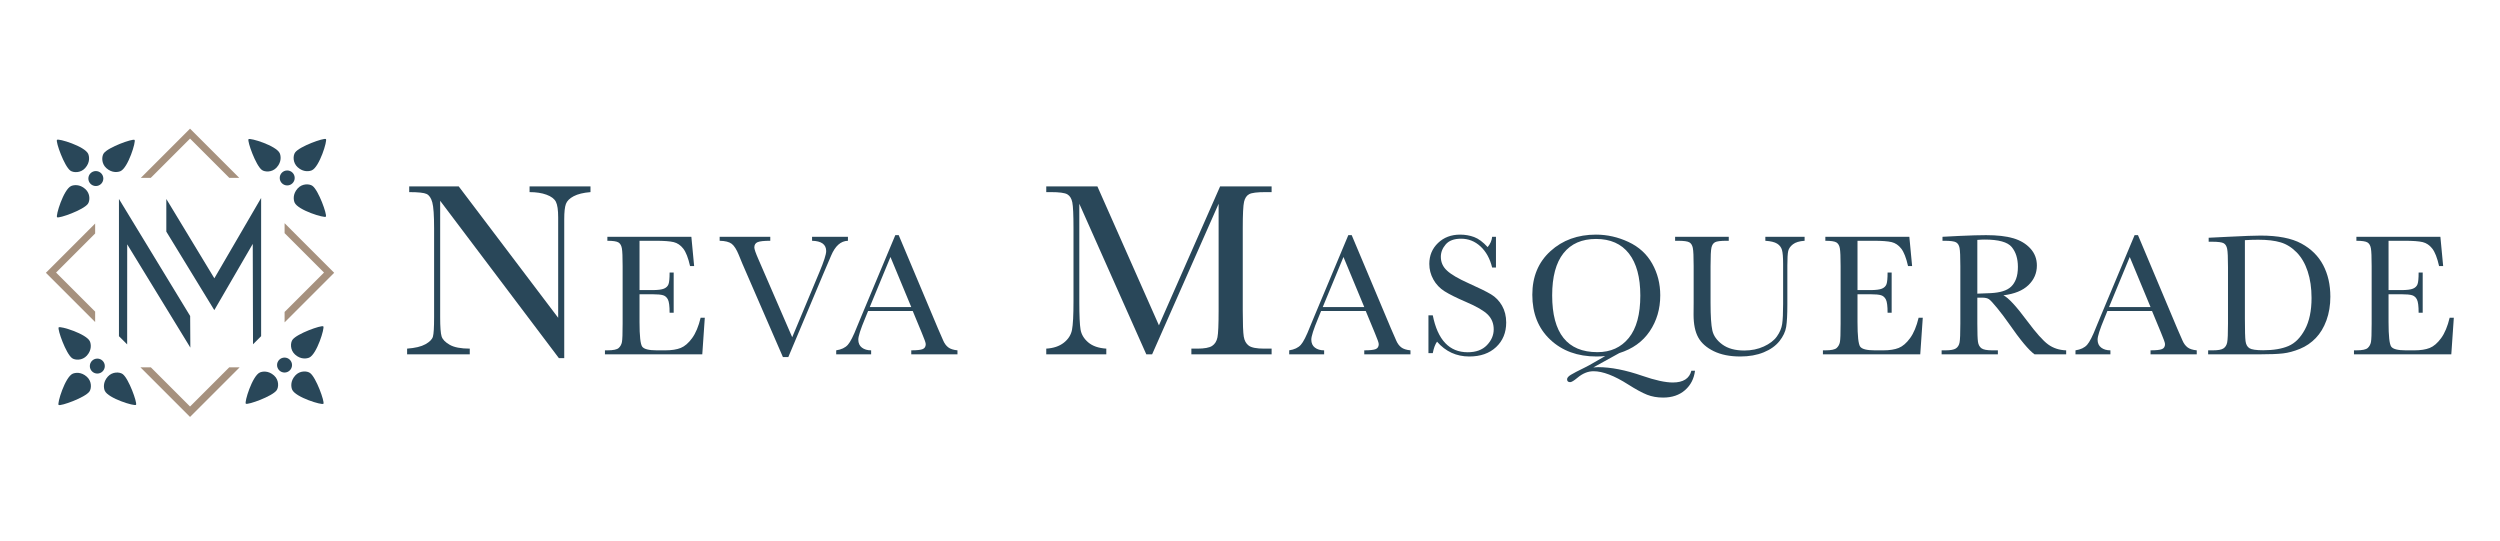
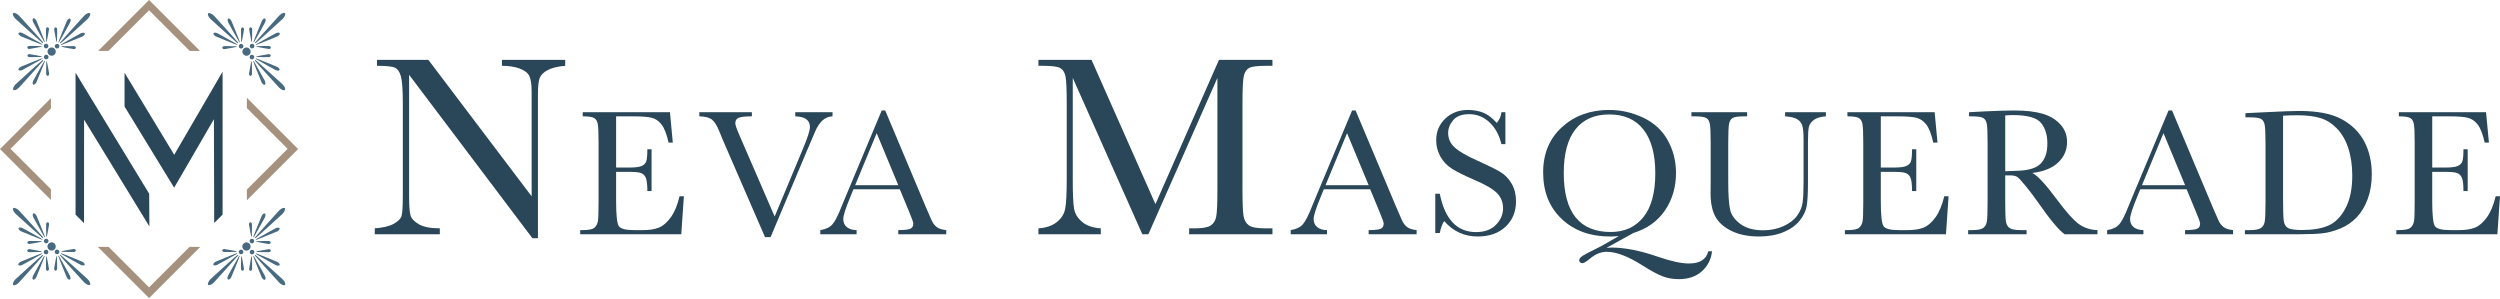
- <svg xmlns="http://www.w3.org/2000/svg" id="Layer_1" data-name="Layer 1" viewBox="0 0 693.75 150">
+ <svg xmlns="http://www.w3.org/2000/svg" id="Layer_1" data-name="Layer 1" viewBox="0 0 668.123 79.674">
  <defs>
    <style>
      .cls-1 {
        fill: #a6917e;
      }

      .cls-2 {
        fill: #294759;
      }
+ 
+       .cls-3 {
+         fill: #486a80;
+       }
    </style>
  </defs>
  <g>
-     <path class="cls-2" d="M155.1,99.39l-32.953-43.673v32.334c0,2.68.132,4.444.395,5.292s1.014,1.626,2.251,2.337,3.093,1.065,5.567,1.065v1.581h-17.387v-1.581c2.222-.16,3.917-.567,5.085-1.22s1.861-1.357,2.079-2.113.326-2.543.326-5.36v-24.706c0-3.574-.166-5.967-.498-7.182s-.859-1.993-1.581-2.337-2.331-.515-4.828-.515v-1.581h13.745l27.592,36.458v-27.867c0-2.062-.212-3.505-.636-4.33s-1.289-1.478-2.594-1.959-2.875-.722-4.708-.722v-1.581h16.906v1.581c-1.97.16-3.522.538-4.656,1.134s-1.856,1.311-2.165,2.148-.464,2.251-.464,4.244v38.554h-1.478Z" />
-     <path class="cls-2" d="M194.427,88.174h1.155l-.699,10.151h-27.011v-1.107h.673c1.621,0,2.666-.216,3.14-.65.472-.432.773-.982.902-1.646.127-.666.192-2.361.192-5.088v-15.995c0-2.485-.069-4.121-.205-4.907-.136-.785-.448-1.334-.938-1.648-.49-.312-1.519-.468-3.091-.468v-1.107h23.309l.769,8.129h-1.13c-.514-2.276-1.143-3.891-1.888-4.846-.746-.954-1.632-1.555-2.659-1.804-1.025-.248-2.677-.372-4.954-.372h-4.523v13.686h3.463c1.588,0,2.699-.136,3.332-.409.634-.272,1.051-.684,1.251-1.238.2-.553.301-1.631.301-3.234h1.13v11.16h-1.13c0-1.813-.153-3.027-.457-3.644-.305-.617-.75-1.019-1.336-1.203-.586-.185-1.575-.278-2.971-.278h-3.584v7.721c0,3.864.249,6.138.746,6.819s1.835,1.022,4.017,1.022h2.428c1.717,0,3.127-.22,4.234-.661s2.16-1.347,3.163-2.717c1.002-1.372,1.793-3.26,2.37-5.665Z" />
-     <path class="cls-2" d="M218.753,99.094h-1.49l-11.258-25.929c-.208-.465-.537-1.267-.985-2.405-.626-1.539-1.284-2.574-1.973-3.103-.69-.53-1.804-.81-3.343-.842v-1.107h14.047v1.107c-1.748,0-2.922.129-3.523.385s-.902.744-.902,1.466c0,.465.377,1.556,1.13,3.271l9.381,21.648,7.529-18.015c1.266-3.015,1.9-4.98,1.9-5.893,0-1.844-1.307-2.798-3.92-2.862v-1.107h9.958v1.107c-1.011.031-1.9.392-2.67,1.082-.77.689-1.435,1.699-1.996,3.031l-2.189,5.123-9.694,23.042Z" />
-     <path class="cls-2" d="M253.285,86.299h-12.387l-.842,2.069c-1.25,2.998-1.876,4.954-1.876,5.869,0,.978.332,1.72.998,2.225s1.519.757,2.561.757v1.107h-9.693v-1.107c1.443-.225,2.517-.733,3.223-1.528.706-.793,1.555-2.465,2.55-5.015.08-.241.465-1.17,1.154-2.789l9.477-22.634h.939l10.895,25.904,1.492,3.416c.336.77.789,1.374,1.359,1.815.568.442,1.423.719,2.561.83v1.107h-12.82v-1.107c1.571,0,2.633-.116,3.187-.349.553-.232.829-.693.829-1.383,0-.352-.369-1.403-1.107-3.15l-2.501-6.038ZM252.877,85.216l-5.773-13.904-5.75,13.904h11.523Z" />
-     <path class="cls-2" d="M321.603,90.285l16.975-38.554h14.294v1.581h-1.718c-2.291,0-3.791.189-4.501.567s-1.185,1.082-1.426,2.113-.361,3.482-.361,7.353v22.85c0,3.665.092,6.065.275,7.199s.647,1.976,1.392,2.526,2.17.825,4.278.825h2.062v1.581h-22.266v-1.581h1.649c1.97,0,3.339-.252,4.106-.756s1.26-1.289,1.478-2.354c.218-1.065.326-3.545.326-7.439v-29.654l-18.452,41.784h-1.615l-18.59-41.784v27.283c0,3.734.115,6.277.344,7.628.229,1.352.939,2.537,2.13,3.556s2.863,1.598,5.017,1.735v1.581h-16.665v-1.581c1.993-.115,3.614-.659,4.862-1.632s2.01-2.17,2.285-3.591.412-4.055.412-7.903v-20.273c0-3.711-.109-6.105-.326-7.182s-.676-1.821-1.374-2.233-2.228-.619-4.587-.619h-1.271v-1.581h14.191l17.078,38.554Z" />
-     <path class="cls-2" d="M378.993,86.299h-12.387l-.842,2.069c-1.25,2.998-1.876,4.954-1.876,5.869,0,.978.332,1.72.998,2.225s1.519.757,2.561.757v1.107h-9.693v-1.107c1.443-.225,2.517-.733,3.223-1.528.706-.793,1.555-2.465,2.55-5.015.08-.241.465-1.17,1.154-2.789l9.477-22.634h.939l10.895,25.904,1.492,3.416c.336.77.789,1.374,1.359,1.815.568.442,1.423.719,2.561.83v1.107h-12.82v-1.107c1.571,0,2.633-.116,3.187-.349.553-.232.829-.693.829-1.383,0-.352-.369-1.403-1.107-3.15l-2.501-6.038ZM378.584,85.216l-5.773-13.904-5.75,13.904h11.523Z" />
-     <path class="cls-2" d="M396.392,97.989v-10.487h1.203c1.363,6.831,4.594,10.247,9.694,10.247,2.292,0,4.069-.654,5.327-1.961,1.258-1.306,1.888-2.769,1.888-4.39,0-1.635-.554-3.007-1.659-4.112-1.107-1.091-3.127-2.262-6.062-3.512-2.614-1.122-4.586-2.105-5.917-2.946-1.332-.842-2.37-1.937-3.114-3.283-.746-1.347-1.12-2.782-1.12-4.307,0-2.324.806-4.261,2.418-5.809,1.611-1.548,3.652-2.321,6.121-2.321,1.38,0,2.679.225,3.897.673,1.218.45,2.47,1.38,3.753,2.79.737-.882,1.154-1.835,1.25-2.862h1.059v8.539h-1.059c-.608-2.485-1.687-4.441-3.234-5.869s-3.34-2.14-5.376-2.14c-1.94,0-3.363.525-4.269,1.575-.906,1.051-1.359,2.201-1.359,3.452,0,1.508.568,2.782,1.708,3.824,1.121,1.058,3.15,2.245,6.085,3.559,2.806,1.251,4.846,2.258,6.122,3.02,1.274.762,2.296,1.815,3.067,3.163.769,1.347,1.154,2.902,1.154,4.666,0,2.79-.931,5.06-2.79,6.808-1.86,1.747-4.345,2.621-7.456,2.621-3.575,0-6.559-1.372-8.947-4.113-.53.755-.923,1.813-1.18,3.176h-1.203Z" />
-     <path class="cls-2" d="M445.448,98.806c-.755.08-1.563.12-2.43.12-5.243,0-9.521-1.559-12.833-4.679-3.312-3.118-4.967-7.267-4.967-12.447,0-5.018,1.679-9.056,5.04-12.111,3.359-3.054,7.564-4.582,12.615-4.582,3.111,0,6.118.677,9.02,2.033,2.902,1.354,5.1,3.359,6.59,6.013,1.492,2.653,2.238,5.592,2.238,8.815,0,3.753-.975,7.071-2.922,9.958-1.949,2.886-4.768,4.907-8.456,6.062l-7.192,3.969c.497-.049.931-.073,1.299-.073,3.561,0,7.657.802,12.291,2.405,3.561,1.234,6.383,1.853,8.467,1.853,2.886,0,4.602-1.091,5.147-3.271h1.011c-.273,2.213-1.195,4.009-2.766,5.388-1.572,1.379-3.601,2.069-6.086,2.069-1.635,0-3.123-.265-4.461-.793-1.339-.53-3.083-1.476-5.232-2.839-3.848-2.453-7.056-3.68-9.621-3.68-1.539,0-3.031.608-4.474,1.828-.962.8-1.628,1.203-1.996,1.203-.578,0-.866-.265-.866-.795,0-.401.345-.813,1.034-1.238.69-.425,1.989-1.102,3.897-2.033.401-.192.802-.401,1.203-.624l4.45-2.55ZM430.727,81.969c0,5.243,1.047,9.18,3.14,11.81,2.092,2.63,5.232,3.944,9.416,3.944,3.671,0,6.574-1.314,8.706-3.944,2.133-2.63,3.2-6.552,3.2-11.763,0-5.067-1.051-8.951-3.151-11.653-2.1-2.702-5.147-4.053-9.14-4.053-3.929,0-6.94,1.319-9.031,3.957-2.093,2.637-3.14,6.539-3.14,11.702Z" />
-     <path class="cls-2" d="M489.883,65.709h10.895v1.107c-1.443.096-2.521.421-3.236.974-.713.554-1.15,1.175-1.31,1.864-.16.69-.241,2.029-.241,4.017v10.848c0,2.773-.109,4.834-.325,6.181s-.842,2.67-1.876,3.969c-1.035,1.299-2.49,2.334-4.367,3.103-1.876.77-4.04,1.155-6.494,1.155-2.902,0-5.359-.494-7.372-1.479-2.012-.986-3.448-2.262-4.305-3.826-.858-1.563-1.287-3.659-1.287-6.29l.024-3.343v-10.151c0-2.597-.076-4.272-.229-5.027-.152-.753-.472-1.274-.962-1.563-.488-.288-1.559-.432-3.21-.432h-.746v-1.107h14.889v1.107h-.65c-1.604,0-2.653.132-3.15.397-.498.265-.83.757-.999,1.479-.168.722-.252,2.438-.252,5.147v10.271c0,3.559.165,6.085.493,7.577.329,1.492,1.256,2.795,2.779,3.909,1.523,1.115,3.551,1.672,6.085,1.672,1.989,0,3.797-.374,5.425-1.12,1.626-.744,2.838-1.675,3.631-2.789.795-1.115,1.279-2.262,1.456-3.44.176-1.178.265-3.034.265-5.568v-11.113c0-1.843-.105-3.134-.314-3.871-.208-.737-.657-1.323-1.347-1.757-.689-.432-1.78-.697-3.27-.793v-1.107Z" />
-     <path class="cls-2" d="M532.416,88.174h1.155l-.699,10.151h-27.011v-1.107h.673c1.621,0,2.666-.216,3.14-.65.472-.432.773-.982.902-1.646.127-.666.192-2.361.192-5.088v-15.995c0-2.485-.069-4.121-.205-4.907-.136-.785-.448-1.334-.938-1.648-.49-.312-1.519-.468-3.091-.468v-1.107h23.309l.769,8.129h-1.13c-.514-2.276-1.143-3.891-1.888-4.846-.746-.954-1.632-1.555-2.659-1.804-1.025-.248-2.677-.372-4.954-.372h-4.523v13.686h3.463c1.588,0,2.699-.136,3.332-.409.634-.272,1.051-.684,1.251-1.238.2-.553.301-1.631.301-3.234h1.13v11.16h-1.13c0-1.813-.153-3.027-.457-3.644-.305-.617-.75-1.019-1.336-1.203-.586-.185-1.575-.278-2.971-.278h-3.584v7.721c0,3.864.249,6.138.746,6.819s1.835,1.022,4.017,1.022h2.428c1.717,0,3.127-.22,4.234-.661s2.16-1.347,3.163-2.717c1.002-1.372,1.793-3.26,2.37-5.665Z" />
-     <path class="cls-2" d="M573.365,98.325h-8.779c-1.555-1.091-3.936-3.944-7.143-8.563-1.027-1.475-2.093-2.891-3.2-4.245-1.107-1.356-1.868-2.181-2.285-2.478-.417-.296-1.067-.444-1.949-.444h-1.299v7.239c0,2.566.06,4.247.18,5.04s.441,1.383.962,1.768,1.519.577,2.995.577h1.563v1.107h-15.61v-1.107h1.058c1.395,0,2.361-.176,2.898-.53.537-.352.878-.902,1.022-1.646.145-.746.216-2.481.216-5.209v-15.995c0-2.597-.072-4.272-.216-5.027-.145-.753-.465-1.274-.962-1.563-.497-.288-1.572-.432-3.223-.432h-.553v-1.107l4.666-.241c3.111-.145,5.579-.216,7.408-.216,3.111,0,5.641.288,7.59.866,1.947.577,3.523,1.523,4.726,2.838s1.804,2.886,1.804,4.715c0,2.132-.786,3.953-2.358,5.459-1.571,1.508-3.88,2.445-6.927,2.815,1.363.657,3.559,3.031,6.59,7.12,2.47,3.319,4.41,5.492,5.821,6.519,1.41,1.025,3.078,1.571,5.002,1.635v1.107ZM548.711,81.488c1.203-.033,2.445-.08,3.728-.145s2.397-.241,3.343-.53c.946-.288,1.712-.709,2.298-1.263.586-.553,1.047-1.279,1.383-2.176.336-.898.505-2.004.505-3.319,0-2.294-.574-4.129-1.721-5.509-1.145-1.379-3.644-2.067-7.492-2.067-.593,0-1.274.031-2.045.096v14.913Z" />
-     <path class="cls-2" d="M597.186,86.299h-12.387l-.842,2.069c-1.25,2.998-1.876,4.954-1.876,5.869,0,.978.332,1.72.998,2.225s1.519.757,2.561.757v1.107h-9.693v-1.107c1.443-.225,2.517-.733,3.223-1.528.706-.793,1.555-2.465,2.55-5.015.08-.241.465-1.17,1.154-2.789l9.477-22.634h.939l10.895,25.904,1.492,3.416c.336.77.789,1.374,1.359,1.815.568.442,1.423.719,2.561.83v1.107h-12.82v-1.107c1.571,0,2.633-.116,3.187-.349.553-.232.829-.693.829-1.383,0-.352-.369-1.403-1.107-3.15l-2.501-6.038ZM596.778,85.216l-5.773-13.904-5.75,13.904h11.523Z" />
-     <path class="cls-2" d="M612.903,65.974l5.365-.265c4.474-.225,7.488-.336,9.044-.336,4.842,0,8.619.737,11.328,2.212,2.71,1.476,4.728,3.476,6.05,6.002s1.984,5.441,1.984,8.744c0,2.39-.361,4.574-1.082,6.554-.722,1.98-1.712,3.624-2.971,4.931-1.26,1.307-2.719,2.301-4.378,2.982s-3.234,1.107-4.726,1.274c-1.492.169-3.592.253-6.302.253h-14.455v-1.107h1.346c1.396,0,2.361-.176,2.899-.53.537-.352.882-.902,1.034-1.646.153-.746.229-2.481.229-5.209v-15.73c0-2.597-.076-4.277-.229-5.038-.152-.762-.472-1.283-.962-1.563s-1.559-.421-3.211-.421h-.962v-1.107ZM622.958,66.647v21.792c0,3.223.06,5.3.18,6.229.12.931.481,1.583,1.082,1.96.601.378,1.871.566,3.813.566,2.838,0,5.171-.388,6.998-1.167,1.828-.777,3.356-2.308,4.583-4.593,1.227-2.285,1.84-5.2,1.84-8.744,0-2.758-.357-5.22-1.071-7.385-.713-2.165-1.735-3.924-3.067-5.279-1.33-1.356-2.806-2.278-4.425-2.766-1.619-.49-3.695-.734-6.229-.734-1.218,0-2.454.04-3.704.12Z" />
-     <path class="cls-2" d="M679.781,88.174h1.155l-.699,10.151h-27.011v-1.107h.673c1.621,0,2.666-.216,3.14-.65.472-.432.773-.982.902-1.646.127-.666.192-2.361.192-5.088v-15.995c0-2.485-.069-4.121-.205-4.907-.136-.785-.448-1.334-.938-1.648-.49-.312-1.519-.468-3.091-.468v-1.107h23.309l.769,8.129h-1.13c-.514-2.276-1.143-3.891-1.888-4.846-.746-.954-1.632-1.555-2.659-1.804-1.025-.248-2.677-.372-4.954-.372h-4.523v13.686h3.463c1.588,0,2.699-.136,3.332-.409.634-.272,1.051-.684,1.251-1.238.2-.553.301-1.631.301-3.234h1.13v11.16h-1.13c0-1.813-.153-3.027-.457-3.644-.305-.617-.75-1.019-1.336-1.203-.586-.185-1.575-.278-2.971-.278h-3.584v7.721c0,3.864.249,6.138.746,6.819s1.835,1.022,4.017,1.022h2.428c1.717,0,3.127-.22,4.234-.661s2.16-1.347,3.163-2.717c1.002-1.372,1.793-3.26,2.37-5.665Z" />
+     <path class="cls-2" d="M142.287,63.666l-32.953-43.673v32.334c0,2.68.132,4.444.395,5.292s1.014,1.626,2.251,2.337,3.093,1.065,5.567,1.065v1.581h-17.387v-1.581c2.222-.16,3.917-.567,5.085-1.22s1.861-1.357,2.079-2.113.326-2.543.326-5.36v-24.706c0-3.574-.166-5.967-.498-7.182s-.859-1.993-1.581-2.337-2.331-.515-4.828-.515v-1.581h13.745l27.592,36.458v-27.867c0-2.062-.212-3.505-.636-4.33s-1.289-1.478-2.594-1.959-2.875-.722-4.708-.722v-1.581h16.906v1.581c-1.97.16-3.522.538-4.656,1.134s-1.856,1.311-2.165,2.148-.464,2.251-.464,4.244v38.554h-1.478.002Z" />
+     <path class="cls-2" d="M181.614,52.45h1.155l-.699,10.151h-27.011v-1.107h.673c1.621,0,2.666-.216,3.14-.65.472-.432.773-.982.902-1.646.127-.666.192-2.361.192-5.088v-15.995c0-2.485-.069-4.121-.205-4.907-.136-.785-.448-1.334-.938-1.648-.49-.312-1.519-.468-3.091-.468v-1.107h23.309l.769,8.129h-1.13c-.514-2.276-1.143-3.891-1.888-4.846-.746-.954-1.632-1.555-2.659-1.804-1.025-.248-2.677-.372-4.954-.372h-4.523v13.686h3.463c1.588,0,2.699-.136,3.332-.409.634-.272,1.051-.684,1.251-1.238.2-.553.301-1.631.301-3.234h1.13v11.16h-1.13c0-1.813-.153-3.027-.457-3.644-.305-.617-.75-1.019-1.336-1.203-.586-.185-1.575-.278-2.971-.278h-3.584v7.721c0,3.864.249,6.138.746,6.819s1.835,1.022,4.017,1.022h2.428c1.717,0,3.127-.22,4.234-.661s2.16-1.347,3.163-2.717c1.002-1.372,1.793-3.26,2.37-5.665h.001Z" />
+     <path class="cls-2" d="M205.94,63.37h-1.49l-11.258-25.929c-.208-.465-.537-1.267-.985-2.405-.626-1.539-1.284-2.574-1.973-3.103-.69-.53-1.804-.81-3.343-.842v-1.107h14.047v1.107c-1.748,0-2.922.129-3.523.385s-.902.744-.902,1.466c0,.465.377,1.556,1.13,3.271l9.381,21.648,7.529-18.015c1.266-3.015,1.9-4.98,1.9-5.893,0-1.844-1.307-2.798-3.92-2.862v-1.107h9.958v1.107c-1.011.031-1.9.392-2.67,1.082-.77.689-1.435,1.699-1.996,3.031l-2.189,5.123-9.694,23.042h-.002Z" />
+     <path class="cls-2" d="M240.472,50.575h-12.387l-.842,2.069c-1.25,2.998-1.876,4.954-1.876,5.869,0,.978.332,1.72.998,2.225s1.519.757,2.561.757v1.107h-9.693v-1.107c1.443-.225,2.517-.733,3.223-1.528.706-.793,1.555-2.465,2.55-5.015.08-.241.465-1.17,1.154-2.789l9.477-22.634h.939l10.895,25.904,1.492,3.416c.336.77.789,1.374,1.359,1.815.568.442,1.423.719,2.561.83v1.107h-12.82v-1.107c1.571,0,2.633-.116,3.187-.349.553-.232.829-.693.829-1.383,0-.352-.369-1.403-1.107-3.15l-2.501-6.038h0ZM240.064,49.492l-5.773-13.904-5.75,13.904h11.523Z" />
+     <path class="cls-2" d="M308.79,54.561l16.975-38.554h14.294v1.581h-1.718c-2.291,0-3.791.189-4.501.567s-1.185,1.082-1.426,2.113-.361,3.482-.361,7.353v22.85c0,3.665.092,6.065.275,7.199s.647,1.976,1.392,2.526,2.17.825,4.278.825h2.062v1.581h-22.266v-1.581h1.649c1.97,0,3.339-.252,4.106-.756s1.26-1.289,1.478-2.354c.218-1.065.326-3.545.326-7.439v-29.654l-18.452,41.784h-1.615l-18.59-41.784v27.283c0,3.734.115,6.277.344,7.628.229,1.352.939,2.537,2.13,3.556s2.863,1.598,5.017,1.735v1.581h-16.665v-1.581c1.993-.115,3.614-.659,4.862-1.632s2.01-2.17,2.285-3.591.412-4.055.412-7.903v-20.273c0-3.711-.109-6.105-.326-7.182s-.676-1.821-1.374-2.233-2.228-.619-4.587-.619h-1.271v-1.581h14.191l17.078,38.554h-.002Z" />
+     <path class="cls-2" d="M366.18,50.575h-12.387l-.842,2.069c-1.25,2.998-1.876,4.954-1.876,5.869,0,.978.332,1.72.998,2.225s1.519.757,2.561.757v1.107h-9.693v-1.107c1.443-.225,2.517-.733,3.223-1.528.706-.793,1.555-2.465,2.55-5.015.08-.241.465-1.17,1.154-2.789l9.477-22.634h.939l10.895,25.904,1.492,3.416c.336.77.789,1.374,1.359,1.815.568.442,1.423.719,2.561.83v1.107h-12.82v-1.107c1.571,0,2.633-.116,3.187-.349.553-.232.829-.693.829-1.383,0-.352-.369-1.403-1.107-3.15l-2.501-6.038h.001ZM365.771,49.492l-5.773-13.904-5.75,13.904h11.523Z" />
+     <path class="cls-2" d="M383.579,62.265v-10.487h1.203c1.363,6.831,4.594,10.247,9.694,10.247,2.292,0,4.069-.654,5.327-1.961,1.258-1.306,1.888-2.769,1.888-4.39,0-1.635-.554-3.007-1.659-4.112-1.107-1.091-3.127-2.262-6.062-3.512-2.614-1.122-4.586-2.105-5.917-2.946-1.332-.842-2.37-1.937-3.114-3.283-.746-1.347-1.12-2.782-1.12-4.307,0-2.324.806-4.261,2.418-5.809,1.611-1.548,3.652-2.321,6.121-2.321,1.38,0,2.679.225,3.897.673,1.218.45,2.47,1.38,3.753,2.79.737-.882,1.154-1.835,1.25-2.862h1.059v8.539h-1.059c-.608-2.485-1.687-4.441-3.234-5.869s-3.34-2.14-5.376-2.14c-1.94,0-3.363.525-4.269,1.575-.906,1.051-1.359,2.201-1.359,3.452,0,1.508.568,2.782,1.708,3.824,1.121,1.058,3.15,2.245,6.085,3.559,2.806,1.251,4.846,2.258,6.122,3.02,1.274.762,2.296,1.815,3.067,3.163.769,1.347,1.154,2.902,1.154,4.666,0,2.79-.931,5.06-2.79,6.808-1.86,1.747-4.345,2.621-7.456,2.621-3.575,0-6.559-1.372-8.947-4.113-.53.755-.923,1.813-1.18,3.176h-1.204Z" />
+     <path class="cls-2" d="M432.635,63.082c-.755.08-1.563.12-2.43.12-5.243,0-9.521-1.559-12.833-4.679-3.312-3.118-4.967-7.267-4.967-12.447,0-5.018,1.679-9.056,5.04-12.111,3.359-3.054,7.564-4.582,12.615-4.582,3.111,0,6.118.677,9.02,2.033,2.902,1.354,5.1,3.359,6.59,6.013,1.492,2.653,2.238,5.592,2.238,8.815,0,3.753-.975,7.071-2.922,9.958-1.949,2.886-4.768,4.907-8.456,6.062l-7.192,3.969c.497-.049.931-.073,1.299-.073,3.561,0,7.657.802,12.291,2.405,3.561,1.234,6.383,1.853,8.467,1.853,2.886,0,4.602-1.091,5.147-3.271h1.011c-.273,2.213-1.195,4.009-2.766,5.388-1.572,1.379-3.601,2.069-6.086,2.069-1.635,0-3.123-.265-4.461-.793-1.339-.53-3.083-1.476-5.232-2.839-3.848-2.453-7.056-3.68-9.621-3.68-1.539,0-3.031.608-4.474,1.828-.962.8-1.628,1.203-1.996,1.203-.578,0-.866-.265-.866-.795,0-.401.345-.813,1.034-1.238.69-.425,1.989-1.102,3.897-2.033.401-.192.802-.401,1.203-.624l4.45-2.55h0ZM417.914,46.245c0,5.243,1.047,9.18,3.14,11.81,2.092,2.63,5.232,3.944,9.416,3.944,3.671,0,6.574-1.314,8.706-3.944,2.133-2.63,3.2-6.552,3.2-11.763,0-5.067-1.051-8.951-3.151-11.653s-5.147-4.053-9.14-4.053c-3.929,0-6.94,1.319-9.031,3.957-2.093,2.637-3.14,6.539-3.14,11.702Z" />
+     <path class="cls-2" d="M477.07,29.985h10.895v1.107c-1.443.096-2.521.421-3.236.974-.713.554-1.15,1.175-1.31,1.864-.16.69-.241,2.029-.241,4.017v10.848c0,2.773-.109,4.834-.325,6.181s-.842,2.67-1.876,3.969c-1.035,1.299-2.49,2.334-4.367,3.103-1.876.77-4.04,1.155-6.494,1.155-2.902,0-5.359-.494-7.372-1.479-2.012-.986-3.448-2.262-4.305-3.826-.858-1.563-1.287-3.659-1.287-6.29l.024-3.343v-10.151c0-2.597-.076-4.272-.229-5.027-.152-.753-.472-1.274-.962-1.563-.488-.288-1.559-.432-3.21-.432h-.746v-1.107h14.889v1.107h-.65c-1.604,0-2.653.132-3.15.397-.498.265-.83.757-.999,1.479-.168.722-.252,2.438-.252,5.147v10.271c0,3.559.165,6.085.493,7.577.329,1.492,1.256,2.795,2.779,3.909,1.523,1.115,3.551,1.672,6.085,1.672,1.989,0,3.797-.374,5.425-1.12,1.626-.744,2.838-1.675,3.631-2.789.795-1.115,1.279-2.262,1.456-3.44.176-1.178.265-3.034.265-5.568v-11.113c0-1.843-.105-3.134-.314-3.871-.208-.737-.657-1.323-1.347-1.757-.689-.432-1.78-.697-3.27-.793v-1.107h0Z" />
+     <path class="cls-2" d="M519.603,52.45h1.155l-.699,10.151h-27.011v-1.107h.673c1.621,0,2.666-.216,3.14-.65.472-.432.773-.982.902-1.646.127-.666.192-2.361.192-5.088v-15.995c0-2.485-.069-4.121-.205-4.907-.136-.785-.448-1.334-.938-1.648-.49-.312-1.519-.468-3.091-.468v-1.107h23.309l.769,8.129h-1.13c-.514-2.276-1.143-3.891-1.888-4.846-.746-.954-1.632-1.555-2.659-1.804-1.025-.248-2.677-.372-4.954-.372h-4.523v13.686h3.463c1.588,0,2.699-.136,3.332-.409.634-.272,1.051-.684,1.251-1.238.2-.553.301-1.631.301-3.234h1.13v11.16h-1.13c0-1.813-.153-3.027-.457-3.644-.305-.617-.75-1.019-1.336-1.203-.586-.185-1.575-.278-2.971-.278h-3.584v7.721c0,3.864.249,6.138.746,6.819s1.835,1.022,4.017,1.022h2.428c1.717,0,3.127-.22,4.234-.661s2.16-1.347,3.163-2.717c1.002-1.372,1.793-3.26,2.37-5.665h0Z" />
+     <path class="cls-2" d="M560.552,62.601h-8.779c-1.555-1.091-3.936-3.944-7.143-8.563-1.027-1.475-2.093-2.891-3.2-4.245-1.107-1.356-1.868-2.181-2.285-2.478-.417-.296-1.067-.444-1.949-.444h-1.299v7.239c0,2.566.06,4.247.18,5.04s.441,1.383.962,1.768,1.519.577,2.995.577h1.563v1.107h-15.61v-1.107h1.058c1.395,0,2.361-.176,2.898-.53.537-.352.878-.902,1.022-1.646.145-.746.216-2.481.216-5.209v-15.995c0-2.597-.072-4.272-.216-5.027-.145-.753-.465-1.274-.962-1.563-.497-.288-1.572-.432-3.223-.432h-.553v-1.107l4.666-.241c3.111-.145,5.579-.216,7.408-.216,3.111,0,5.641.288,7.59.866,1.947.577,3.523,1.523,4.726,2.838s1.804,2.886,1.804,4.715c0,2.132-.786,3.953-2.358,5.459-1.571,1.508-3.88,2.445-6.927,2.815,1.363.657,3.559,3.031,6.59,7.12,2.47,3.319,4.41,5.492,5.821,6.519,1.41,1.025,3.078,1.571,5.002,1.635v1.107l.003-.002ZM535.898,45.764c1.203-.033,2.445-.08,3.728-.145s2.397-.241,3.343-.53c.946-.288,1.712-.709,2.298-1.263.586-.553,1.047-1.279,1.383-2.176.336-.898.505-2.004.505-3.319,0-2.294-.574-4.129-1.721-5.509-1.145-1.379-3.644-2.067-7.492-2.067-.593,0-1.274.031-2.045.096v14.913h0Z" />
+     <path class="cls-2" d="M584.373,50.575h-12.387l-.842,2.069c-1.25,2.998-1.876,4.954-1.876,5.869,0,.978.332,1.72.998,2.225s1.519.757,2.561.757v1.107h-9.693v-1.107c1.443-.225,2.517-.733,3.223-1.528.706-.793,1.555-2.465,2.55-5.015.08-.241.465-1.17,1.154-2.789l9.477-22.634h.939l10.895,25.904,1.492,3.416c.336.77.789,1.374,1.359,1.815.568.442,1.423.719,2.561.83v1.107h-12.82v-1.107c1.571,0,2.633-.116,3.187-.349.553-.232.829-.693.829-1.383,0-.352-.369-1.403-1.107-3.15l-2.501-6.038h0ZM583.965,49.492l-5.773-13.904-5.75,13.904h11.523Z" />
+     <path class="cls-2" d="M600.09,30.25l5.365-.265c4.474-.225,7.488-.336,9.044-.336,4.842,0,8.619.737,11.328,2.212,2.71,1.476,4.728,3.476,6.05,6.002s1.984,5.441,1.984,8.744c0,2.39-.361,4.574-1.082,6.554-.722,1.98-1.712,3.624-2.971,4.931-1.26,1.307-2.719,2.301-4.378,2.982s-3.234,1.107-4.726,1.274c-1.492.169-3.592.253-6.302.253h-14.455v-1.107h1.346c1.396,0,2.361-.176,2.899-.53.537-.352.882-.902,1.034-1.646.153-.746.229-2.481.229-5.209v-15.73c0-2.597-.076-4.277-.229-5.038-.152-.762-.472-1.283-.962-1.563s-1.559-.421-3.211-.421h-.962v-1.107h-.001ZM610.145,30.923v21.792c0,3.223.06,5.3.18,6.229.12.931.481,1.583,1.082,1.96.601.378,1.871.566,3.813.566,2.838,0,5.171-.388,6.998-1.167,1.828-.777,3.356-2.308,4.583-4.593s1.84-5.2,1.84-8.744c0-2.758-.357-5.22-1.071-7.385-.713-2.165-1.735-3.924-3.067-5.279-1.33-1.356-2.806-2.278-4.425-2.766-1.619-.49-3.695-.734-6.229-.734-1.218,0-2.454.04-3.704.12h0Z" />
+     <path class="cls-2" d="M666.968,52.45h1.155l-.699,10.151h-27.011v-1.107h.673c1.621,0,2.666-.216,3.14-.65.472-.432.773-.982.902-1.646.127-.666.192-2.361.192-5.088v-15.995c0-2.485-.069-4.121-.205-4.907-.136-.785-.448-1.334-.938-1.648-.49-.312-1.519-.468-3.091-.468v-1.107h23.309l.769,8.129h-1.13c-.514-2.276-1.143-3.891-1.888-4.846-.746-.954-1.632-1.555-2.659-1.804-1.025-.248-2.677-.372-4.954-.372h-4.523v13.686h3.463c1.588,0,2.699-.136,3.332-.409.634-.272,1.051-.684,1.251-1.238.2-.553.301-1.631.301-3.234h1.13v11.16h-1.13c0-1.813-.153-3.027-.457-3.644-.305-.617-.75-1.019-1.336-1.203-.586-.185-1.575-.278-2.971-.278h-3.584v7.721c0,3.864.249,6.138.746,6.819s1.835,1.022,4.017,1.022h2.428c1.717,0,3.127-.22,4.234-.661s2.16-1.347,3.163-2.717c1.002-1.372,1.793-3.26,2.37-5.665h0Z" />
  </g>
  <g>
    <g>
-       <polygon class="cls-2" points="33.009 55.214 52.77 87.692 52.821 96.459 35.299 67.804 35.286 95.573 33.009 93.295 33.009 55.214" />
-       <polygon class="cls-2" points="46.154 55.214 59.483 77.23 72.462 54.937 72.462 93.286 70.212 95.537 70.139 67.683 59.47 86.064 46.154 64.276 46.154 55.214" />
-     </g>
-     <g>
-       <polygon class="cls-1" points="66.403 49.367 63.643 49.367 61.691 47.415 52.735 38.459 41.828 49.367 39.068 49.367 52.735 35.699 64.452 47.415 66.403 49.367" />
-       <polygon class="cls-1" points="92.735 75.698 78.975 89.458 78.975 86.567 89.91 75.633 78.975 64.698 78.975 61.937 81.02 63.982 92.735 75.698" />
-       <polygon class="cls-1" points="66.494 101.939 52.735 115.698 41.02 103.982 38.977 101.939 41.867 101.939 52.735 112.807 61.56 103.982 63.604 101.939 66.494 101.939" />
-       <polygon class="cls-1" points="24.452 66.742 15.561 75.633 24.451 84.522 26.403 86.474 26.403 89.365 24.451 87.413 12.735 75.698 24.452 63.982 26.403 62.03 26.403 64.791 24.452 66.742" />
+       <polygon class="cls-2" points="20.191 19.435 39.872 51.782 39.922 60.513 22.472 31.974 22.459 59.631 20.191 57.362 20.191 19.435" />
+       <polygon class="cls-2" points="33.283 19.435 46.558 41.362 59.484 19.16 59.484 57.353 57.243 59.595 57.171 31.854 46.544 50.16 33.283 28.461 33.283 19.435" />
    </g>
    <g>
      <g>
-         <path class="cls-2" d="M19.52,47.346c.82.596,2.83.722,4.111-.704,1.448-1.612,1.127-3.267.853-3.916-.898-2.129-8.372-4.394-8.681-3.914-.37.575,2.028,7.305,3.716,8.533Z" />
-         <path class="cls-2" d="M28.801,42.536c-.596.82-.722,2.83.704,4.111,1.612,1.448,3.267,1.127,3.916.853,2.129-.898,4.394-8.372,3.914-8.681-.575-.37-7.305,2.028-8.533,3.716Z" />
-         <path class="cls-2" d="M24.383,56.574c.596-.82.722-2.83-.704-4.111-1.612-1.448-3.267-1.127-3.916-.853-2.129.898-4.394,8.372-3.914,8.681.575.37,7.305-2.028,8.533-3.716Z" />
-         <circle class="cls-2" cx="26.597" cy="49.547" r="2.077" />
+         <g>
+           <path class="cls-3" d="M11.52,11.493c-.035.04-.138.018-.166-.005-1.689-1.424-7.208-6.455-7.208-6.455-.76-.76-.801-1.354-.615-1.537.179-.176.925.046,1.493.614,0,0,5.917,6.439,6.457,7.186.026.036.079.152.039.196h0Z" />
+           <path class="cls-3" d="M11.935,11.265c-.035.019-.097-.012-.109-.032-.717-1.182-2.951-5.28-2.951-5.28-.288-.606-.146-.985.029-1.067.169-.079.602.188.818.642,0,0,2.097,5.047,2.243,5.607.007.027.009.109-.03.129h0Z" />
+           <path class="cls-3" d="M11.306,11.895c.019-.035-.012-.097-.032-.109-1.182-.717-5.28-2.951-5.28-2.951-.606-.288-.985-.146-1.067.029-.079.169.188.602.642.818,0,0,5.047,2.097,5.607,2.243.027.007.109.009.129-.03h0Z" />
+           <path class="cls-3" d="M11.155,12.395c-.002-.034-.035-.067-.047-.068-.762-.052-3.329-.047-3.329-.047-.367.032-.499.292-.484.457.014.158.269.372.543.348,0,0,2.963-.494,3.266-.614.015-.006.053-.038.051-.075h0Z" />
+           <path class="cls-3" d="M12.408,11.142c-.034-.002-.067-.035-.068-.047-.052-.762-.047-3.329-.047-3.329.032-.367.292-.499.457-.484.158.014.372.269.348.543,0,0-.494,2.963-.614,3.266-.006.015-.038.053-.075.051h0Z" />
+           <circle class="cls-3" cx="12.316" cy="12.303" r=".616" />
+         </g>
+         <g>
+           <path class="cls-3" d="M16.064,11.547c-.04-.035-.018-.138.005-.166,1.424-1.689,6.455-7.208,6.455-7.208.76-.76,1.354-.801,1.537-.615.176.179-.046.925-.614,1.493,0,0-6.439,5.917-7.186,6.457-.036.026-.152.079-.196.039h0Z" />
+           <path class="cls-3" d="M16.292,11.962c-.019-.035.012-.097.032-.109,1.182-.717,5.28-2.951,5.28-2.951.606-.288.985-.146,1.067.029.079.169-.188.602-.642.818,0,0-5.047,2.097-5.607,2.243-.027.007-.109.009-.129-.03h-.001Z" />
+           <path class="cls-3" d="M15.662,11.333c.035.019.097-.012.109-.032.717-1.182,2.951-5.28,2.951-5.28.288-.606.146-.985-.029-1.067-.169-.079-.602.188-.818.642,0,0-2.097,5.047-2.243,5.607-.007.027-.009.109.03.129h0Z" />
+           <path class="cls-3" d="M15.162,11.182c.034-.002.067-.035.068-.047.052-.762.047-3.329.047-3.329-.032-.367-.292-.499-.457-.484-.158.014-.372.269-.348.543,0,0,.494,2.963.614,3.266.006.015.038.053.075.051h0Z" />
+           <path class="cls-3" d="M16.416,12.435c.002-.034.035-.067.047-.068.762-.052,3.329-.047,3.329-.047.367.032.499.292.484.457-.014.158-.269.372-.543.348,0,0-2.963-.494-3.266-.614-.015-.006-.053-.038-.051-.075h0Z" />
+           <circle class="cls-3" cx="15.255" cy="12.343" r=".616" />
+         </g>
+         <g>
+           <path class="cls-3" d="M11.546,16.037c.04.035.018.138-.005.166-1.424,1.689-6.455,7.208-6.455,7.208-.76.76-1.354.801-1.537.615-.176-.179.046-.925.614-1.493,0,0,6.439-5.917,7.186-6.457.036-.026.152-.079.196-.039h.001Z" />
+           <path class="cls-3" d="M11.318,15.622c.019.035-.012.097-.032.109-1.182.717-5.28,2.951-5.28,2.951-.606.288-.985.146-1.067-.029-.079-.169.188-.602.642-.818,0,0,5.047-2.097,5.607-2.243.027-.007.109-.009.129.03h0Z" />
+           <path class="cls-3" d="M11.948,16.251c-.035-.019-.097.012-.109.032-.717,1.182-2.951,5.28-2.951,5.28-.288.606-.146.985.029,1.067.169.079.602-.188.818-.642,0,0,2.097-5.047,2.243-5.607.007-.027.009-.109-.03-.129h0Z" />
+           <path class="cls-3" d="M12.448,16.402c-.034.002-.067.035-.068.047-.052.762-.047,3.329-.047,3.329.032.367.292.499.457.484.158-.014.372-.269.348-.543,0,0-.494-2.963-.614-3.266-.006-.015-.038-.053-.075-.051h0Z" />
+           <path class="cls-3" d="M11.195,15.149c-.002.034-.035.067-.047.068-.762.052-3.329.047-3.329.047-.367-.032-.499-.292-.484-.457.014-.158.269-.372.543-.348,0,0,2.963.494,3.266.614.015.006.053.038.051.075h0Z" />
+           <circle class="cls-3" cx="12.356" cy="15.241" r=".616" />
+         </g>
+         <circle class="cls-3" cx="13.805" cy="13.792" r="1.104" />
      </g>
      <g>
-         <path class="cls-2" d="M81.903,42.304c-.596.82-.722,2.83.704,4.111,1.612,1.448,3.267,1.127,3.916.853,2.129-.898,4.394-8.372,3.914-8.681-.575-.37-7.305,2.028-8.533,3.716Z" />
-         <path class="cls-2" d="M86.713,51.585c-.82-.596-2.83-.722-4.111.704-1.448,1.612-1.127,3.267-.853,3.916.898,2.129,8.372,4.394,8.681,3.914.37-.575-2.028-7.305-3.716-8.533Z" />
-         <path class="cls-2" d="M72.675,47.167c.82.596,2.83.722,4.111-.704,1.448-1.612,1.127-3.267.853-3.916-.898-2.129-8.372-4.394-8.681-3.914-.37.575,2.028,7.305,3.716,8.533Z" />
-         <circle class="cls-2" cx="79.702" cy="49.381" r="2.077" />
+         <g>
+           <path class="cls-3" d="M68.156,68.181c.035-.04.138-.018.166.005,1.689,1.424,7.208,6.455,7.208,6.455.76.76.801,1.354.615,1.537-.179.176-.925-.046-1.493-.614,0,0-5.917-6.439-6.457-7.186-.026-.036-.079-.152-.039-.196h0Z" />
+           <path class="cls-3" d="M67.74,68.408c.035-.019.097.012.109.032.717,1.182,2.951,5.28,2.951,5.28.288.606.146.985-.029,1.067-.169.079-.602-.188-.818-.642,0,0-2.097-5.047-2.243-5.607-.007-.027-.009-.109.03-.129h0Z" />
+           <path class="cls-3" d="M68.37,67.779c-.019.035.012.097.032.109,1.182.717,5.28,2.951,5.28,2.951.606.288.985.146,1.067-.029.079-.169-.188-.602-.642-.818,0,0-5.047-2.097-5.607-2.243-.027-.007-.109-.009-.129.03h0Z" />
+           <path class="cls-3" d="M68.521,67.278c.002.034.035.067.047.068.762.052,3.329.047,3.329.047.367-.032.499-.292.484-.457-.014-.158-.269-.372-.543-.348,0,0-2.963.494-3.266.614-.015.006-.053.038-.051.075h0Z" />
+           <path class="cls-3" d="M67.267,68.532c.034.002.067.035.068.047.052.762.047,3.329.047,3.329-.032.367-.292.499-.457.484-.158-.014-.372-.269-.348-.543,0,0,.494-2.963.614-3.266.006-.015.038-.053.075-.051h.001Z" />
+           <circle class="cls-3" cx="67.36" cy="67.371" r=".616" />
+         </g>
+         <g>
+           <path class="cls-3" d="M68.129,63.636c-.04-.035-.018-.138.005-.166,1.424-1.689,6.455-7.208,6.455-7.208.76-.76,1.354-.801,1.537-.615.176.179-.046.925-.614,1.493,0,0-6.439,5.917-7.186,6.457-.036.026-.152.079-.196.039h-.001Z" />
+           <path class="cls-3" d="M68.357,64.052c-.019-.035.012-.097.032-.109,1.182-.717,5.28-2.951,5.28-2.951.606-.288.985-.146,1.067.029.079.169-.188.602-.642.818,0,0-5.047,2.097-5.607,2.243-.027.007-.109.009-.129-.03h0Z" />
+           <path class="cls-3" d="M67.727,63.422c.035.019.097-.012.109-.032.717-1.182,2.951-5.28,2.951-5.28.288-.606.146-.985-.029-1.067-.169-.079-.602.188-.818.642,0,0-2.097,5.047-2.243,5.607-.007.027-.009.109.03.129h0Z" />
+           <path class="cls-3" d="M67.227,63.271c.034-.002.067-.035.068-.047.052-.762.047-3.329.047-3.329-.032-.367-.292-.499-.457-.484-.158.014-.372.269-.348.543,0,0,.494,2.963.614,3.266.006.015.038.053.075.051h.001Z" />
+           <path class="cls-3" d="M68.481,64.525c.002-.034.035-.067.047-.068.762-.052,3.329-.047,3.329-.047.367.032.499.292.484.457-.014.158-.269.372-.543.348,0,0-2.963-.494-3.266-.614-.015-.006-.053-.038-.051-.075h0Z" />
+           <circle class="cls-3" cx="67.32" cy="64.432" r=".616" />
+         </g>
+         <g>
+           <path class="cls-3" d="M63.611,68.127c.04.035.018.138-.005.166-1.424,1.689-6.455,7.208-6.455,7.208-.76.76-1.354.801-1.537.615-.176-.179.046-.925.614-1.493,0,0,6.439-5.917,7.186-6.457.036-.026.152-.079.196-.039h.001Z" />
+           <path class="cls-3" d="M63.384,67.711c.019.035-.012.097-.032.109-1.182.717-5.28,2.951-5.28,2.951-.606.288-.985.146-1.067-.029-.079-.169.188-.602.642-.818,0,0,5.047-2.097,5.607-2.243.027-.007.109-.009.129.03h0Z" />
+           <path class="cls-3" d="M64.013,68.341c-.035-.019-.097.012-.109.032-.717,1.182-2.951,5.28-2.951,5.28-.288.606-.146.985.029,1.067.169.079.602-.188.818-.642,0,0,2.097-5.047,2.243-5.607.007-.027.009-.109-.03-.129h0Z" />
+           <path class="cls-3" d="M64.514,68.492c-.034.002-.067.035-.068.047-.052.762-.047,3.329-.047,3.329.032.367.292.499.457.484.158-.014.372-.269.348-.543,0,0-.494-2.963-.614-3.266-.006-.015-.038-.053-.075-.051h-.001Z" />
+           <path class="cls-3" d="M63.26,67.238c-.002.034-.035.067-.047.068-.762.052-3.329.047-3.329.047-.367-.032-.499-.292-.484-.457.014-.158.269-.372.543-.348,0,0,2.963.494,3.266.614.015.006.053.038.051.075h0Z" />
+           <circle class="cls-3" cx="64.421" cy="67.331" r=".616" />
+         </g>
+         <circle class="cls-3" cx="65.87" cy="65.882" r="1.104" />
      </g>
      <g>
-         <path class="cls-2" d="M86.037,103.505c-.82-.596-2.83-.722-4.111.704-1.448,1.612-1.127,3.267-.853,3.916.898,2.129,8.372,4.394,8.681,3.914.37-.575-2.028-7.305-3.716-8.533Z" />
-         <path class="cls-2" d="M76.757,108.315c.596-.82.722-2.83-.704-4.111-1.612-1.448-3.267-1.127-3.916-.853-2.129.898-4.394,8.372-3.914,8.681.575.37,7.305-2.028,8.533-3.716Z" />
-         <path class="cls-2" d="M81.174,94.277c-.596.82-.722,2.83.704,4.111,1.612,1.448,3.267,1.127,3.916.853,2.129-.898,4.394-8.372,3.914-8.681-.575-.37-7.305,2.028-8.533,3.716Z" />
-         <circle class="cls-2" cx="78.961" cy="101.304" r="2.077" />
+         <g>
+           <path class="cls-3" d="M11.494,68.155c.04.035.018.138-.005.166-1.424,1.689-6.455,7.208-6.455,7.208-.76.76-1.354.801-1.537.615-.176-.179.046-.925.614-1.493,0,0,6.439-5.917,7.186-6.457.036-.026.152-.079.196-.039h0Z" />
+           <path class="cls-3" d="M11.266,67.739c.019.035-.012.097-.032.109-1.182.717-5.28,2.951-5.28,2.951-.606.288-.985.146-1.067-.029-.079-.169.188-.602.642-.818,0,0,5.047-2.097,5.607-2.243.027-.007.109-.009.129.03h0Z" />
+           <path class="cls-3" d="M11.896,68.369c-.035-.019-.097.012-.109.032-.717,1.182-2.951,5.28-2.951,5.28-.288.606-.146.985.029,1.067.169.079.602-.188.818-.642,0,0,2.097-5.047,2.243-5.607.007-.027.009-.109-.03-.129h0Z" />
+           <path class="cls-3" d="M12.396,68.52c-.034.002-.067.035-.068.047-.052.762-.047,3.329-.047,3.329.032.367.292.499.457.484.158-.014.372-.269.348-.543,0,0-.494-2.963-.614-3.266-.006-.015-.038-.053-.075-.051h0Z" />
+           <path class="cls-3" d="M11.143,67.266c-.002.034-.035.067-.047.068-.762.052-3.329.047-3.329.047-.367-.032-.499-.292-.484-.457.014-.158.269-.372.543-.348,0,0,2.963.494,3.266.614.015.006.053.038.051.075h0Z" />
+           <circle class="cls-3" cx="12.304" cy="67.359" r=".616" />
+         </g>
+         <g>
+           <path class="cls-3" d="M11.548,63.61c-.035.04-.138.018-.166-.005-1.689-1.424-7.208-6.455-7.208-6.455-.76-.76-.801-1.354-.615-1.537.179-.176.925.046,1.493.614,0,0,5.917,6.439,6.457,7.186.026.036.079.152.039.196h0Z" />
+           <path class="cls-3" d="M11.963,63.383c-.035.019-.097-.012-.109-.032-.717-1.182-2.951-5.28-2.951-5.28-.288-.606-.146-.985.029-1.067.169-.079.602.188.818.642,0,0,2.097,5.047,2.243,5.607.007.027.009.109-.03.129h0Z" />
+           <path class="cls-3" d="M11.334,64.012c.019-.035-.012-.097-.032-.109-1.182-.717-5.28-2.951-5.28-2.951-.606-.288-.985-.146-1.067.029-.079.169.188.602.642.818,0,0,5.047,2.097,5.607,2.243.027.007.109.009.129-.03h0Z" />
+           <path class="cls-3" d="M11.182,64.513c-.002-.034-.035-.067-.047-.068-.762-.052-3.329-.047-3.329-.047-.367.032-.499.292-.484.457.014.158.269.372.543.348,0,0,2.963-.494,3.266-.614.015-.006.053-.038.051-.075h0Z" />
+           <path class="cls-3" d="M12.436,63.259c-.034-.002-.067-.035-.068-.047-.052-.762-.047-3.329-.047-3.329.032-.367.292-.499.457-.484.158.014.372.269.348.543,0,0-.494,2.963-.614,3.266-.006.015-.038.053-.075.051h0Z" />
+           <circle class="cls-3" cx="12.344" cy="64.42" r=".616" />
+         </g>
+         <g>
+           <path class="cls-3" d="M16.038,68.128c.035-.04.138-.018.166.005,1.689,1.424,7.208,6.455,7.208,6.455.76.76.801,1.354.615,1.537-.179.176-.925-.046-1.493-.614,0,0-5.917-6.439-6.457-7.186-.026-.036-.079-.152-.039-.196h0Z" />
+           <path class="cls-3" d="M15.623,68.356c.035-.019.097.012.109.032.717,1.182,2.951,5.28,2.951,5.28.288.606.146.985-.029,1.067-.169.079-.602-.188-.818-.642,0,0-2.097-5.047-2.243-5.607-.007-.027-.009-.109.03-.129h0Z" />
+           <path class="cls-3" d="M16.252,67.726c-.019.035.012.097.032.109,1.182.717,5.28,2.951,5.28,2.951.606.288.985.146,1.067-.029.079-.169-.188-.602-.642-.818,0,0-5.047-2.097-5.607-2.243-.027-.007-.109-.009-.129.03h-.001Z" />
+           <path class="cls-3" d="M16.403,67.226c.002.034.035.067.047.068.762.052,3.329.047,3.329.047.367-.032.499-.292.484-.457-.014-.158-.269-.372-.543-.348,0,0-2.963.494-3.266.614-.015.006-.053.038-.051.075h0Z" />
+           <path class="cls-3" d="M15.15,68.48c.034.002.067.035.068.047.052.762.047,3.329.047,3.329-.032.367-.292.499-.457.484-.158-.014-.372-.269-.348-.543,0,0,.494-2.963.614-3.266.006-.015.038-.053.075-.051h0Z" />
+           <circle class="cls-3" cx="15.242" cy="67.319" r=".616" />
+         </g>
+         <circle class="cls-3" cx="13.793" cy="65.869" r="1.104" />
      </g>
      <g>
-         <path class="cls-2" d="M24.806,108.663c.596-.82.722-2.83-.704-4.111-1.612-1.448-3.267-1.127-3.916-.853-2.129.898-4.394,8.372-3.914,8.681.575.37,7.305-2.028,8.533-3.716Z" />
-         <path class="cls-2" d="M19.996,99.383c.82.596,2.83.722,4.111-.704,1.448-1.612,1.127-3.267.853-3.916-.898-2.129-8.372-4.394-8.681-3.914-.37.575,2.028,7.305,3.716,8.533Z" />
-         <path class="cls-2" d="M34.034,103.8c-.82-.596-2.83-.722-4.111.704-1.448,1.612-1.127,3.267-.853,3.916.898,2.129,8.372,4.394,8.681,3.914.37-.575-2.028-7.305-3.716-8.533Z" />
-         <circle class="cls-2" cx="27.007" cy="101.587" r="2.077" />
+         <g>
+           <path class="cls-3" d="M68.182,11.519c-.04-.035-.018-.138.005-.166,1.424-1.689,6.455-7.208,6.455-7.208.76-.76,1.354-.801,1.537-.615.176.179-.046.925-.614,1.493,0,0-6.439,5.917-7.186,6.457-.036.026-.152.079-.196.039h-.001Z" />
+           <path class="cls-3" d="M68.409,11.934c-.019-.035.012-.097.032-.109,1.182-.717,5.28-2.951,5.28-2.951.606-.288.985-.146,1.067.029.079.169-.188.602-.642.818,0,0-5.047,2.097-5.607,2.243-.027.007-.109.009-.129-.03h0Z" />
+           <path class="cls-3" d="M67.78,11.305c.035.019.097-.012.109-.032.717-1.182,2.951-5.28,2.951-5.28.288-.606.146-.985-.029-1.067-.169-.079-.602.188-.818.642,0,0-2.097,5.047-2.243,5.607-.007.027-.009.109.03.129h0Z" />
+           <path class="cls-3" d="M67.279,11.154c.034-.002.067-.035.068-.047.052-.762.047-3.329.047-3.329-.032-.367-.292-.499-.457-.484-.158.014-.372.269-.348.543,0,0,.494,2.963.614,3.266.006.015.038.053.075.051h.001Z" />
+           <path class="cls-3" d="M68.533,12.407c.002-.034.035-.067.047-.068.762-.052,3.329-.047,3.329-.047.367.032.499.292.484.457-.014.158-.269.372-.543.348,0,0-2.963-.494-3.266-.614-.015-.006-.053-.038-.051-.075h0Z" />
+           <circle class="cls-3" cx="67.372" cy="12.315" r=".616" />
+         </g>
+         <g>
+           <path class="cls-3" d="M68.128,16.063c.035-.04.138-.018.166.005,1.689,1.424,7.208,6.455,7.208,6.455.76.76.801,1.354.615,1.537-.179.176-.925-.046-1.493-.614,0,0-5.917-6.439-6.457-7.186-.026-.036-.079-.152-.039-.196h0Z" />
+           <path class="cls-3" d="M67.712,16.291c.035-.019.097.012.109.032.717,1.182,2.951,5.28,2.951,5.28.288.606.146.985-.029,1.067-.169.079-.602-.188-.818-.642,0,0-2.097-5.047-2.243-5.607-.007-.027-.009-.109.03-.129h0Z" />
+           <path class="cls-3" d="M68.342,15.661c-.019.035.012.097.032.109,1.182.717,5.28,2.951,5.28,2.951.606.288.985.146,1.067-.029.079-.169-.188-.602-.642-.818,0,0-5.047-2.097-5.607-2.243-.027-.007-.109-.009-.129.03h0Z" />
+           <path class="cls-3" d="M68.493,15.161c.002.034.035.067.047.068.762.052,3.329.047,3.329.047.367-.032.499-.292.484-.457-.014-.158-.269-.372-.543-.348,0,0-2.963.494-3.266.614-.015.006-.053.038-.051.075h0Z" />
+           <path class="cls-3" d="M67.239,16.415c.034.002.067.035.068.047.052.762.047,3.329.047,3.329-.032.367-.292.499-.457.484-.158-.014-.372-.269-.348-.543,0,0,.494-2.963.614-3.266.006-.015.038-.053.075-.051h.001Z" />
+           <circle class="cls-3" cx="67.332" cy="15.254" r=".616" />
+         </g>
+         <g>
+           <path class="cls-3" d="M63.637,11.545c-.035.04-.138.018-.166-.005-1.689-1.424-7.208-6.455-7.208-6.455-.76-.76-.801-1.354-.615-1.537.179-.176.925.046,1.493.614,0,0,5.917,6.439,6.457,7.186.026.036.079.152.039.196h0Z" />
+           <path class="cls-3" d="M64.053,11.317c-.035.019-.097-.012-.109-.032-.717-1.182-2.951-5.28-2.951-5.28-.288-.606-.146-.985.029-1.067.169-.079.602.188.818.642,0,0,2.097,5.047,2.243,5.607.007.027.009.109-.03.129h0Z" />
+           <path class="cls-3" d="M63.423,11.947c.019-.035-.012-.097-.032-.109-1.182-.717-5.28-2.951-5.28-2.951-.606-.288-.985-.146-1.067.029-.079.169.188.602.642.818,0,0,5.047,2.097,5.607,2.243.027.007.109.009.129-.03h0Z" />
+           <path class="cls-3" d="M63.272,12.447c-.002-.034-.035-.067-.047-.068-.762-.052-3.329-.047-3.329-.047-.367.032-.499.292-.484.457.014.158.269.372.543.348,0,0,2.963-.494,3.266-.614.015-.006.053-.038.051-.075h0Z" />
+           <path class="cls-3" d="M64.526,11.194c-.034-.002-.067-.035-.068-.047-.052-.762-.047-3.329-.047-3.329.032-.367.292-.499.457-.484.158.014.372.269.348.543,0,0-.494,2.963-.614,3.266-.006.015-.038.053-.075.051h-.001Z" />
+           <circle class="cls-3" cx="64.433" cy="12.355" r=".616" />
+         </g>
+         <circle class="cls-3" cx="65.883" cy="13.804" r="1.104" />
      </g>
+     </g>
+     <g>
+       <polygon class="cls-1" points="53.449 13.612 50.701 13.612 48.757 11.668 39.838 2.748 28.974 13.612 26.226 13.612 39.838 0 51.507 11.668 53.449 13.612" />
+       <polygon class="cls-1" points="79.675 39.836 65.971 53.54 65.971 50.661 76.861 39.771 65.971 28.881 65.971 26.132 68.008 28.168 79.675 39.836" />
+       <polygon class="cls-1" points="53.54 65.971 39.838 79.674 28.17 68.006 26.135 65.971 29.014 65.971 39.838 76.795 48.627 68.006 50.662 65.971 53.54 65.971" />
+       <polygon class="cls-1" points="11.67 30.916 2.815 39.771 11.668 48.625 13.612 50.569 13.612 53.448 11.668 51.504 0 39.836 11.67 28.168 13.612 26.224 13.612 28.974 11.67 30.916" />
    </g>
  </g>
</svg>
